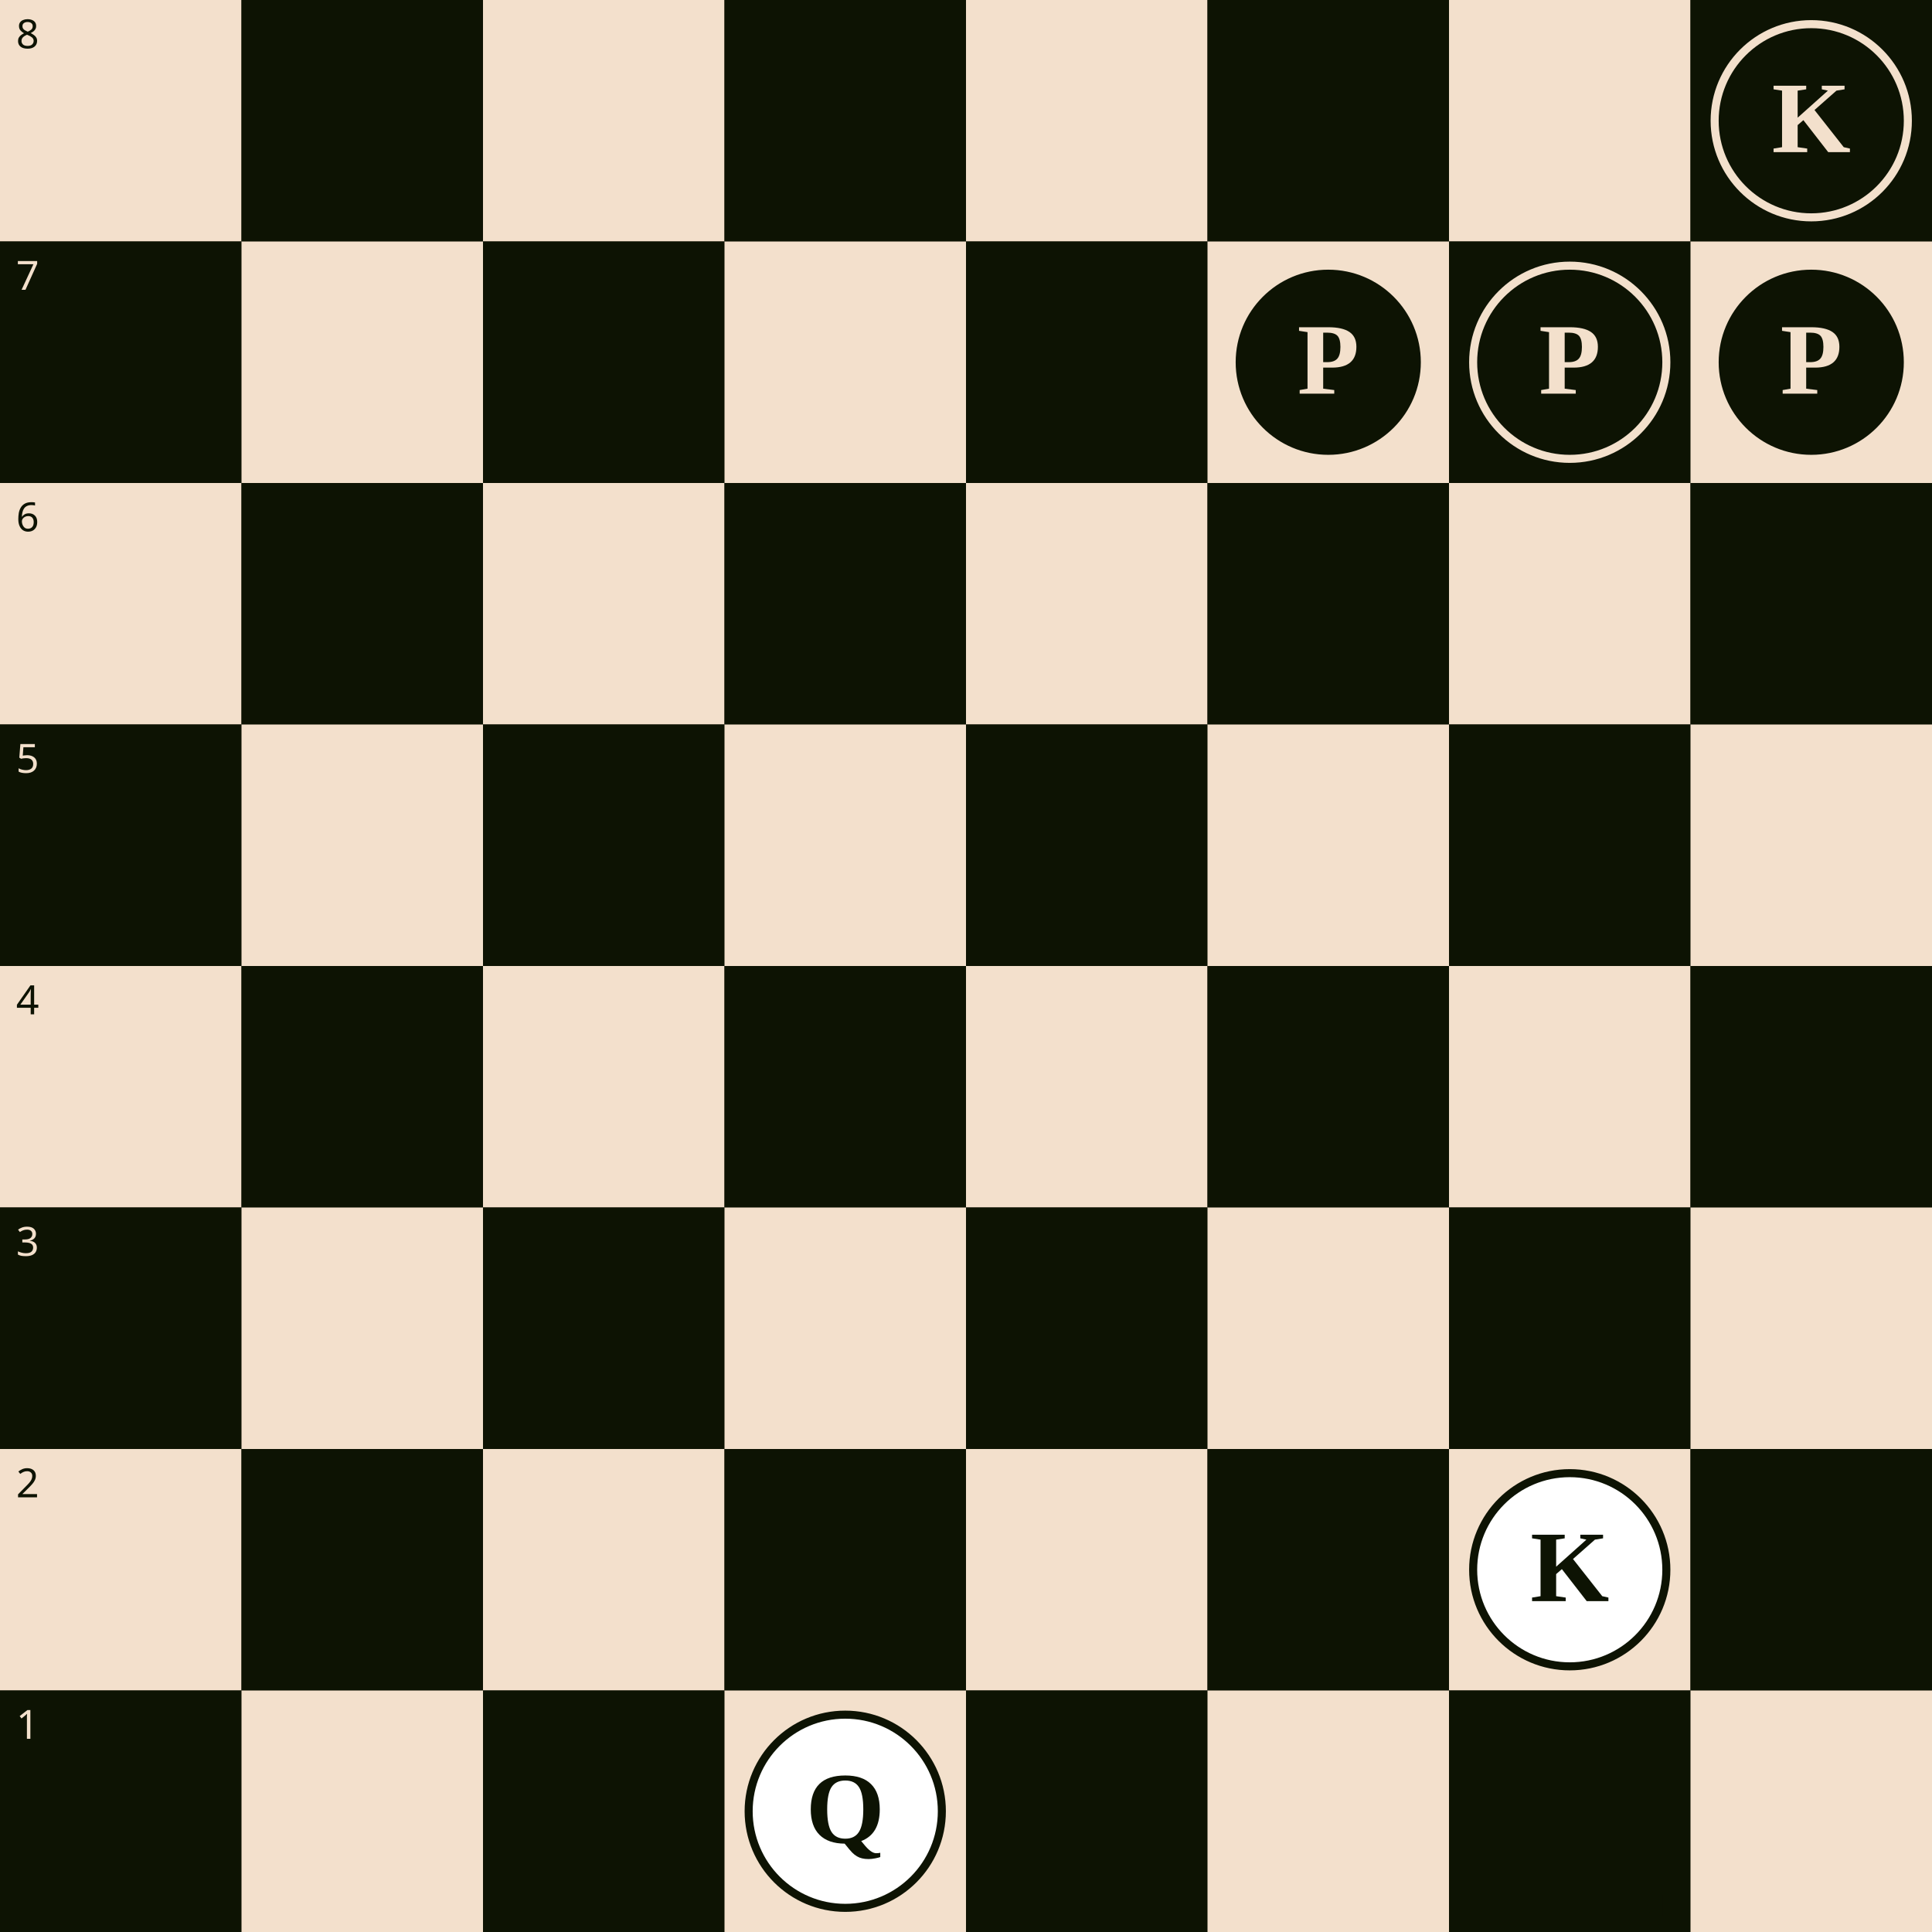
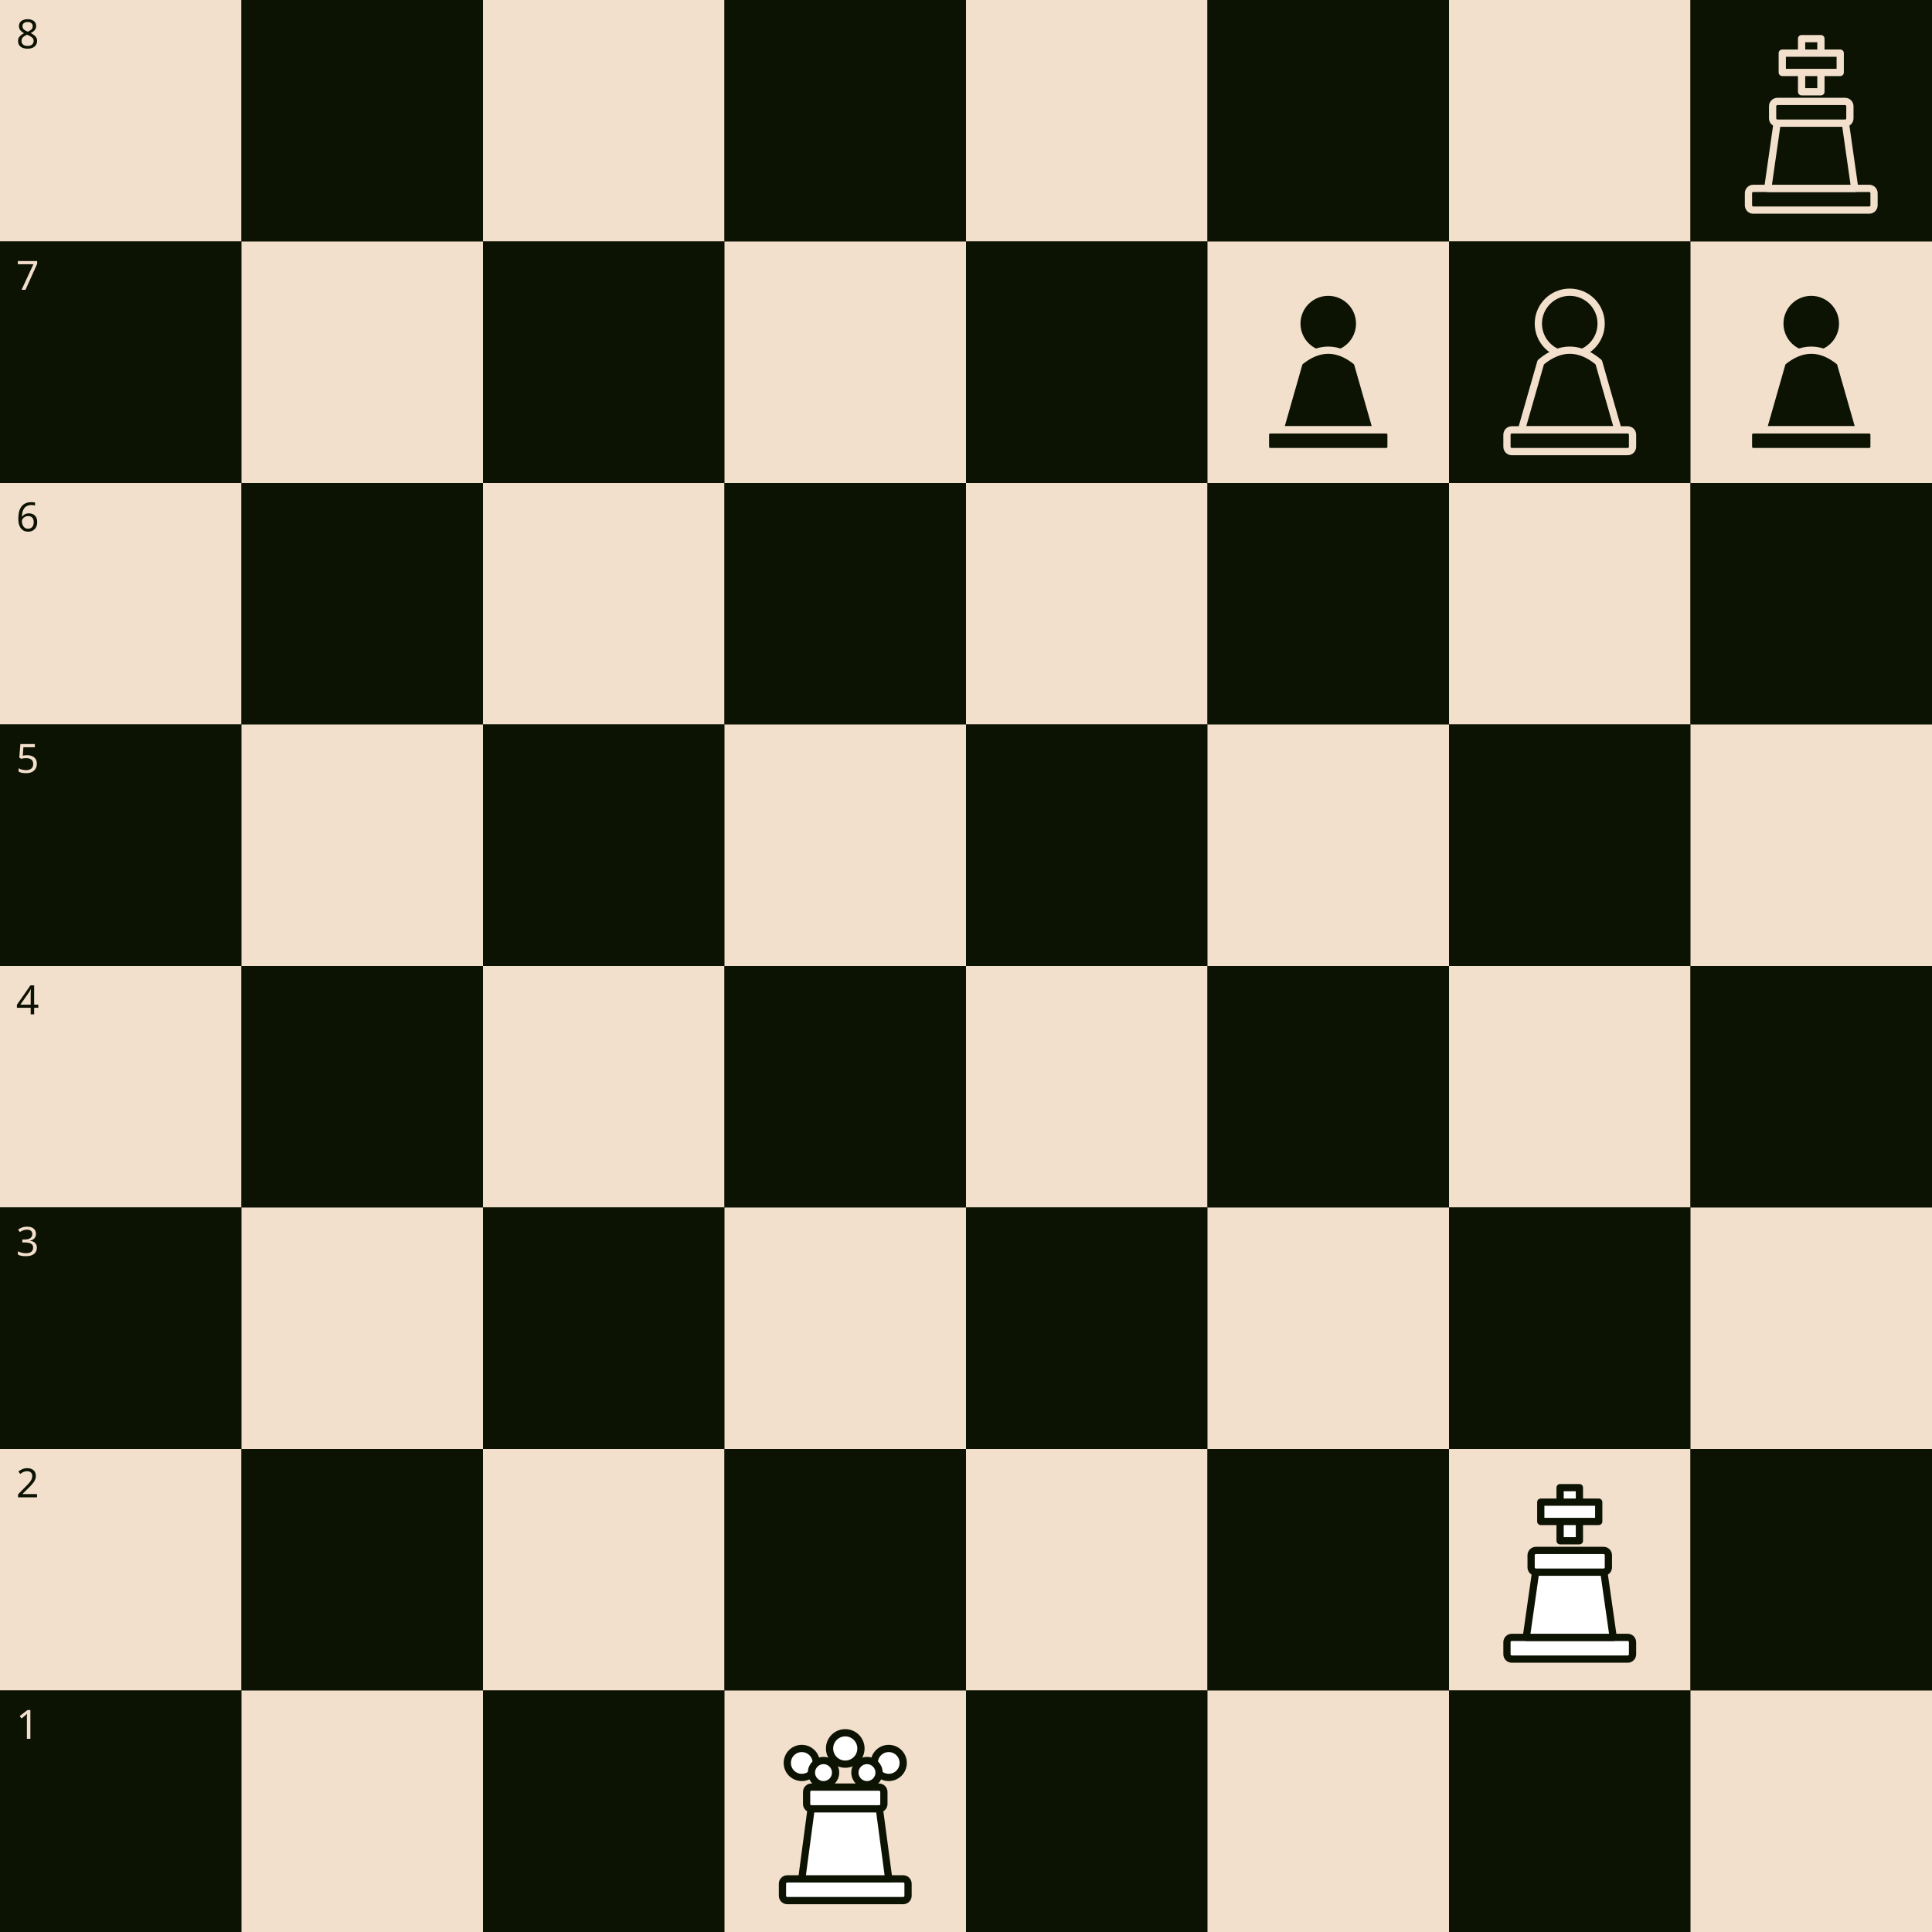
<svg xmlns="http://www.w3.org/2000/svg" width="480" height="480" viewBox="0 0 480 480">
  <rect width="480" height="480" fill="#0d1303" />
  <rect x="0" y="0" width="60" height="60" fill="#f3e0cc" />
  <rect x="60" y="0" width="60" height="60" fill="#0d1303" />
  <rect x="120" y="0" width="60" height="60" fill="#f3e0cc" />
  <rect x="180" y="0" width="60" height="60" fill="#0d1303" />
  <rect x="240" y="0" width="60" height="60" fill="#f3e0cc" />
  <rect x="300" y="0" width="60" height="60" fill="#0d1303" />
  <rect x="360" y="0" width="60" height="60" fill="#f3e0cc" />
  <rect x="420" y="0" width="60" height="60" fill="#0d1303" />
  <rect x="0" y="60" width="60" height="60" fill="#0d1303" />
  <rect x="60" y="60" width="60" height="60" fill="#f3e0cc" />
  <rect x="120" y="60" width="60" height="60" fill="#0d1303" />
  <rect x="180" y="60" width="60" height="60" fill="#f3e0cc" />
  <rect x="240" y="60" width="60" height="60" fill="#0d1303" />
  <rect x="300" y="60" width="60" height="60" fill="#f3e0cc" />
  <rect x="360" y="60" width="60" height="60" fill="#0d1303" />
  <rect x="420" y="60" width="60" height="60" fill="#f3e0cc" />
  <rect x="0" y="120" width="60" height="60" fill="#f3e0cc" />
  <rect x="60" y="120" width="60" height="60" fill="#0d1303" />
  <rect x="120" y="120" width="60" height="60" fill="#f3e0cc" />
  <rect x="180" y="120" width="60" height="60" fill="#0d1303" />
  <rect x="240" y="120" width="60" height="60" fill="#f3e0cc" />
  <rect x="300" y="120" width="60" height="60" fill="#0d1303" />
  <rect x="360" y="120" width="60" height="60" fill="#f3e0cc" />
  <rect x="420" y="120" width="60" height="60" fill="#0d1303" />
  <rect x="0" y="180" width="60" height="60" fill="#0d1303" />
  <rect x="60" y="180" width="60" height="60" fill="#f3e0cc" />
  <rect x="120" y="180" width="60" height="60" fill="#0d1303" />
  <rect x="180" y="180" width="60" height="60" fill="#f3e0cc" />
  <rect x="240" y="180" width="60" height="60" fill="#0d1303" />
  <rect x="300" y="180" width="60" height="60" fill="#f3e0cc" />
  <rect x="360" y="180" width="60" height="60" fill="#0d1303" />
  <rect x="420" y="180" width="60" height="60" fill="#f3e0cc" />
  <rect x="0" y="240" width="60" height="60" fill="#f3e0cc" />
  <rect x="60" y="240" width="60" height="60" fill="#0d1303" />
  <rect x="120" y="240" width="60" height="60" fill="#f3e0cc" />
  <rect x="180" y="240" width="60" height="60" fill="#0d1303" />
  <rect x="240" y="240" width="60" height="60" fill="#f3e0cc" />
  <rect x="300" y="240" width="60" height="60" fill="#0d1303" />
  <rect x="360" y="240" width="60" height="60" fill="#f3e0cc" />
  <rect x="420" y="240" width="60" height="60" fill="#0d1303" />
  <rect x="0" y="300" width="60" height="60" fill="#0d1303" />
  <rect x="60" y="300" width="60" height="60" fill="#f3e0cc" />
  <rect x="120" y="300" width="60" height="60" fill="#0d1303" />
  <rect x="180" y="300" width="60" height="60" fill="#f3e0cc" />
  <rect x="240" y="300" width="60" height="60" fill="#0d1303" />
  <rect x="300" y="300" width="60" height="60" fill="#f3e0cc" />
  <rect x="360" y="300" width="60" height="60" fill="#0d1303" />
  <rect x="420" y="300" width="60" height="60" fill="#f3e0cc" />
  <rect x="0" y="360" width="60" height="60" fill="#f3e0cc" />
  <rect x="60" y="360" width="60" height="60" fill="#0d1303" />
  <rect x="120" y="360" width="60" height="60" fill="#f3e0cc" />
  <rect x="180" y="360" width="60" height="60" fill="#0d1303" />
  <rect x="240" y="360" width="60" height="60" fill="#f3e0cc" />
  <rect x="300" y="360" width="60" height="60" fill="#0d1303" />
  <rect x="360" y="360" width="60" height="60" fill="#f3e0cc" />
  <rect x="420" y="360" width="60" height="60" fill="#0d1303" />
  <rect x="0" y="420" width="60" height="60" fill="#0d1303" />
  <rect x="60" y="420" width="60" height="60" fill="#f3e0cc" />
  <rect x="120" y="420" width="60" height="60" fill="#0d1303" />
  <rect x="180" y="420" width="60" height="60" fill="#f3e0cc" />
  <rect x="240" y="420" width="60" height="60" fill="#0d1303" />
  <rect x="300" y="420" width="60" height="60" fill="#f3e0cc" />
  <rect x="360" y="420" width="60" height="60" fill="#0d1303" />
  <rect x="420" y="420" width="60" height="60" fill="#f3e0cc" />
  <text x="54" y="476" font-size="10" fill="#0d1303" text-anchor="end" font-family="sans-serif">a</text>
  <text x="114" y="476" font-size="10" fill="#f3e0cc" text-anchor="end" font-family="sans-serif">b</text>
  <text x="174" y="476" font-size="10" fill="#0d1303" text-anchor="end" font-family="sans-serif">c</text>
  <text x="234" y="476" font-size="10" fill="#f3e0cc" text-anchor="end" font-family="sans-serif">d</text>
  <text x="294" y="476" font-size="10" fill="#0d1303" text-anchor="end" font-family="sans-serif">e</text>
  <text x="354" y="476" font-size="10" fill="#f3e0cc" text-anchor="end" font-family="sans-serif">f</text>
  <text x="414" y="476" font-size="10" fill="#0d1303" text-anchor="end" font-family="sans-serif">g</text>
  <text x="474" y="476" font-size="10" fill="#f3e0cc" text-anchor="end" font-family="sans-serif">h</text>
  <text x="4" y="12" font-size="10" fill="#0d1303" font-family="sans-serif">8</text>
  <text x="4" y="72" font-size="10" fill="#f3e0cc" font-family="sans-serif">7</text>
  <text x="4" y="132" font-size="10" fill="#0d1303" font-family="sans-serif">6</text>
  <text x="4" y="192" font-size="10" fill="#f3e0cc" font-family="sans-serif">5</text>
  <text x="4" y="252" font-size="10" fill="#0d1303" font-family="sans-serif">4</text>
  <text x="4" y="312" font-size="10" fill="#f3e0cc" font-family="sans-serif">3</text>
  <text x="4" y="372" font-size="10" fill="#0d1303" font-family="sans-serif">2</text>
  <text x="4" y="432" font-size="10" fill="#f3e0cc" font-family="sans-serif">1</text>
-   <circle cx="390.0" cy="390.0" r="24.0" fill="#ffffff" stroke="#0d1303" stroke-width="2" />
-   <text x="390.0" y="397.8" font-size="25.2" font-weight="700" fill="#0d1303" text-anchor="middle" font-family="Georgia, 'Times New Roman', serif">K</text>
-   <circle cx="210.0" cy="450.0" r="24.0" fill="#ffffff" stroke="#0d1303" stroke-width="2" />
-   <text x="210.0" y="457.8" font-size="25.2" font-weight="700" fill="#0d1303" text-anchor="middle" font-family="Georgia, 'Times New Roman', serif">Q</text>
-   <circle cx="450.0" cy="30.0" r="24.0" fill="#0d1303" stroke="#f3e0cc" stroke-width="2" />
-   <text x="450.0" y="37.8" font-size="25.2" font-weight="700" fill="#f3e0cc" text-anchor="middle" font-family="Georgia, 'Times New Roman', serif">K</text>
-   <circle cx="330.0" cy="90.0" r="24.0" fill="#0d1303" stroke="#f3e0cc" stroke-width="2" />
-   <text x="330.0" y="97.8" font-size="25.2" font-weight="700" fill="#f3e0cc" text-anchor="middle" font-family="Georgia, 'Times New Roman', serif">P</text>
-   <circle cx="390.0" cy="90.0" r="24.0" fill="#0d1303" stroke="#f3e0cc" stroke-width="2" />
-   <text x="390.0" y="97.8" font-size="25.2" font-weight="700" fill="#f3e0cc" text-anchor="middle" font-family="Georgia, 'Times New Roman', serif">P</text>
-   <circle cx="450.0" cy="90.0" r="24.0" fill="#0d1303" stroke="#f3e0cc" stroke-width="2" />
-   <text x="450.0" y="97.8" font-size="25.2" font-weight="700" fill="#f3e0cc" text-anchor="middle" font-family="Georgia, 'Times New Roman', serif">P</text>
+   <g transform="translate(360,360) scale(0.6)" fill="#ffffff" stroke="#0d1303" stroke-width="3" stroke-linejoin="round" stroke-linecap="round">
+     <rect x="24" y="78" width="52" height="9" rx="2" />
+     <path d="M32,78 L36,50 L64,50 L68,78 Z" />
+     <rect x="34" y="42" width="32" height="9" rx="2" />
+     <rect x="46" y="16" width="8" height="22" />
+     <rect x="38" y="22" width="24" height="8" />
+   </g>
+   <g transform="translate(180,420) scale(0.6)" fill="#ffffff" stroke="#0d1303" stroke-width="3" stroke-linejoin="round" stroke-linecap="round">
+     <rect x="24" y="78" width="52" height="9" rx="2" />
+     <path d="M32,78 L36,48 L64,48 L68,78 Z" />
+     <rect x="34" y="40" width="32" height="9" rx="2" />
+     <circle cx="32" cy="30" r="6" />
+     <circle cx="50" cy="24" r="6.5" />
+     <circle cx="68" cy="30" r="6" />
+     <circle cx="41" cy="34" r="5" />
+     <circle cx="59" cy="34" r="5" />
+   </g>
+   <g transform="translate(420,0) scale(0.6)" fill="#0d1303" stroke="#f3e0cc" stroke-width="3" stroke-linejoin="round" stroke-linecap="round">
+     <rect x="24" y="78" width="52" height="9" rx="2" />
+     <path d="M32,78 L36,50 L64,50 L68,78 Z" />
+     <rect x="34" y="42" width="32" height="9" rx="2" />
+     <rect x="46" y="16" width="8" height="22" />
+     <rect x="38" y="22" width="24" height="8" />
+   </g>
+   <g transform="translate(300,60) scale(0.6)" fill="#0d1303" stroke="#f3e0cc" stroke-width="3" stroke-linejoin="round" stroke-linecap="round">
+     <circle cx="50" cy="34" r="13" />
+     <path d="M38,50 Q50,40 62,50 L70,78 L30,78 Z" />
+     <rect x="24" y="78" width="52" height="9" rx="2" />
+   </g>
+   <g transform="translate(360,60) scale(0.6)" fill="#0d1303" stroke="#f3e0cc" stroke-width="3" stroke-linejoin="round" stroke-linecap="round">
+     <circle cx="50" cy="34" r="13" />
+     <path d="M38,50 Q50,40 62,50 L70,78 L30,78 Z" />
+     <rect x="24" y="78" width="52" height="9" rx="2" />
+   </g>
+   <g transform="translate(420,60) scale(0.6)" fill="#0d1303" stroke="#f3e0cc" stroke-width="3" stroke-linejoin="round" stroke-linecap="round">
+     <circle cx="50" cy="34" r="13" />
+     <path d="M38,50 Q50,40 62,50 L70,78 L30,78 Z" />
+     <rect x="24" y="78" width="52" height="9" rx="2" />
+   </g>
</svg>
